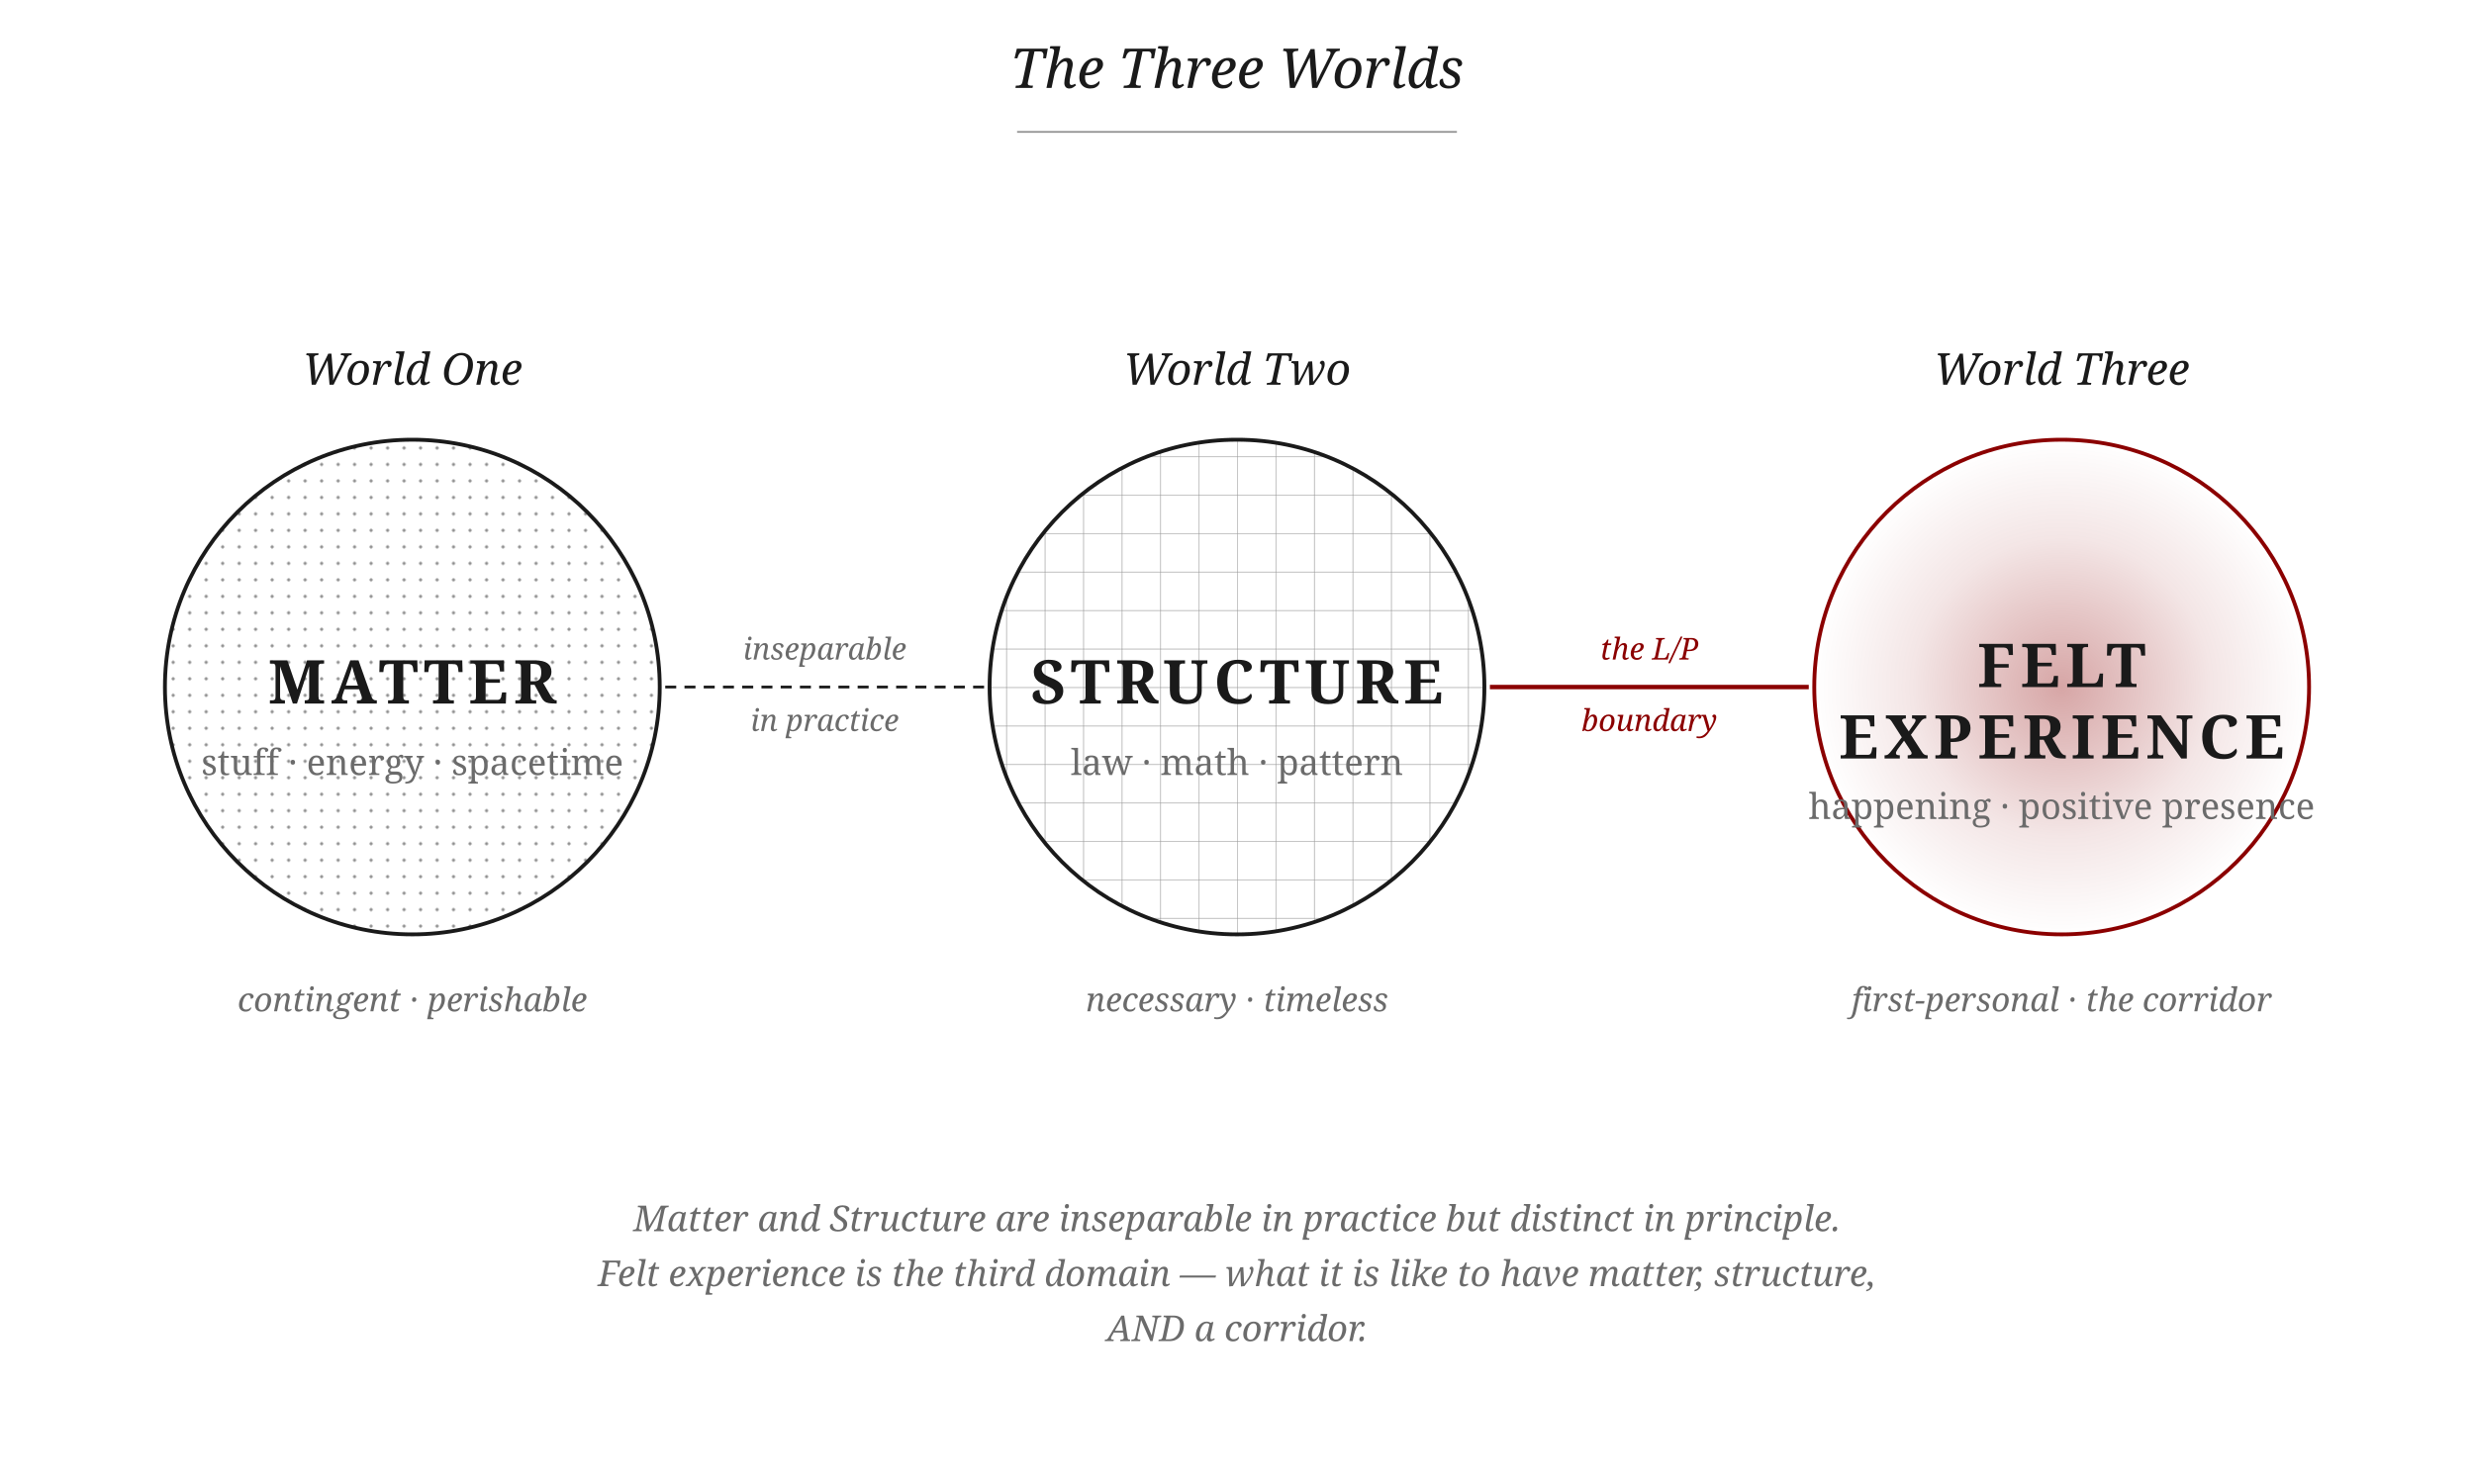
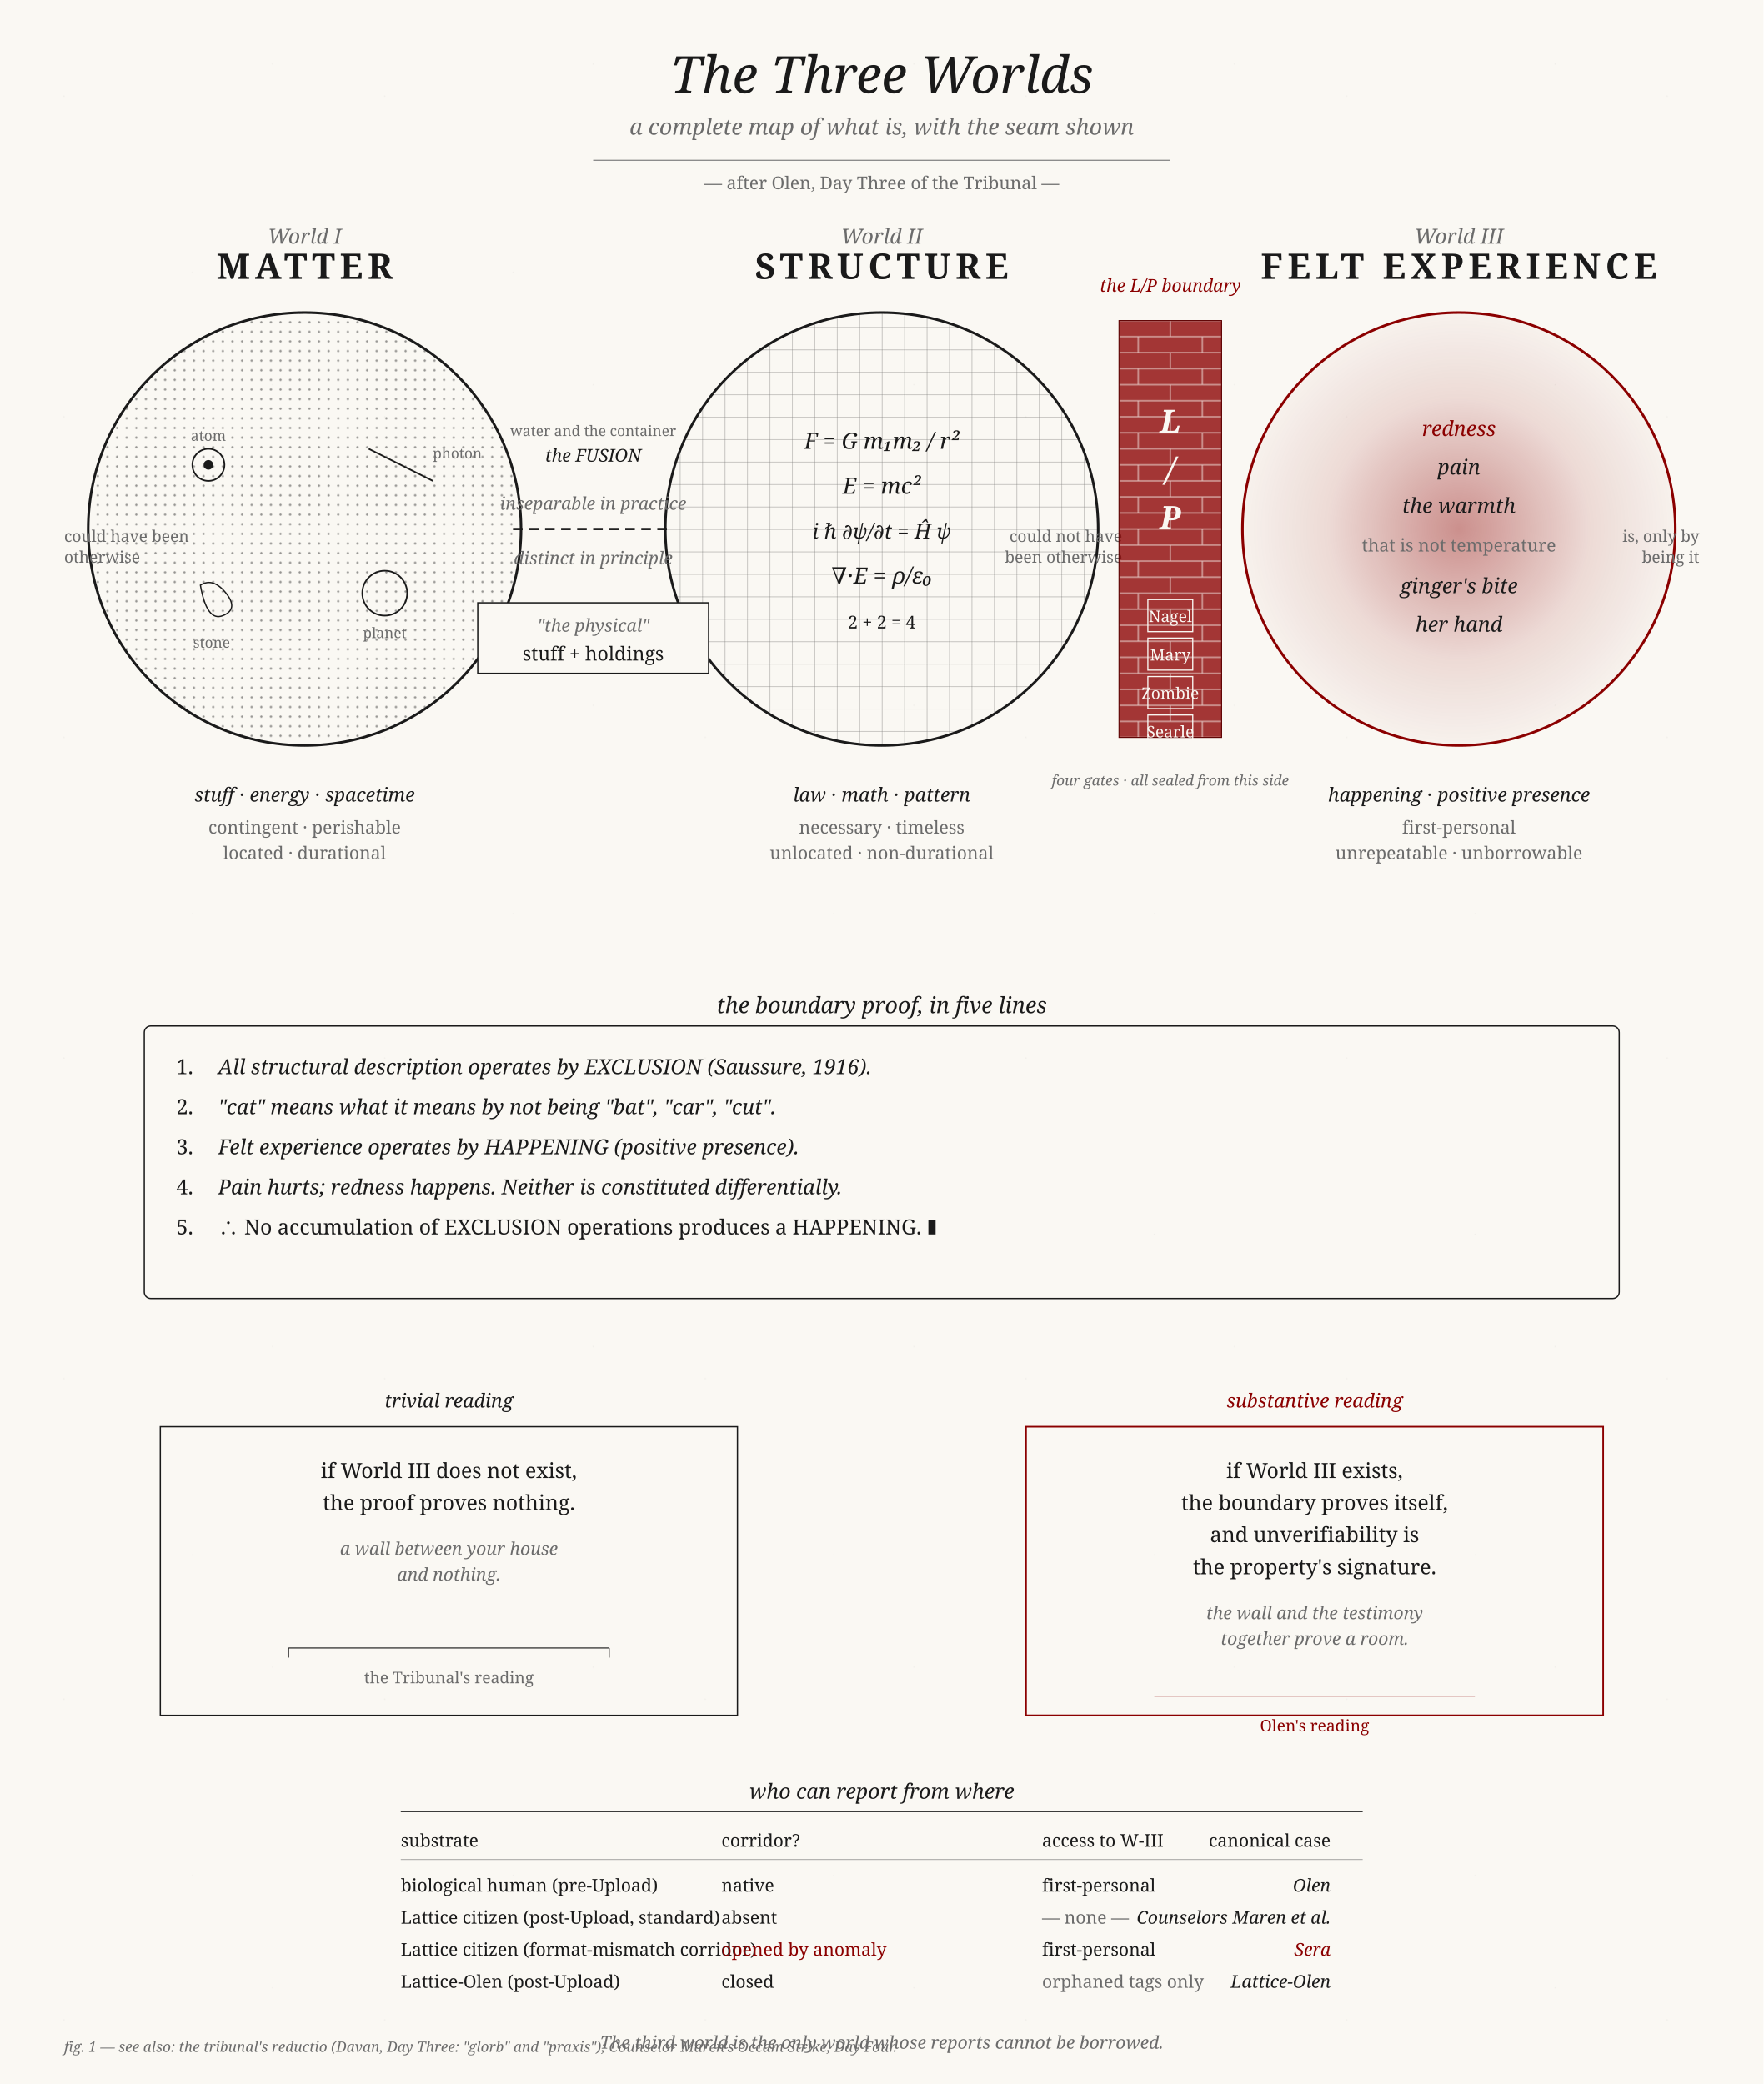
- <svg xmlns="http://www.w3.org/2000/svg" viewBox="0 0 900 540" font-family="serif" font-size="14" fill="#1A1A1A">
+ <svg xmlns="http://www.w3.org/2000/svg" viewBox="0 0 1100 1300" font-family="serif" fill="#1A1A1A">
  <defs>
-     <pattern id="dots" patternUnits="userSpaceOnUse" width="6" height="6">
-       <circle cx="3" cy="3" r="0.6" fill="#1A1A1A" opacity="0.45" />
-     </pattern>
-     <pattern id="grid" patternUnits="userSpaceOnUse" width="14" height="14">
-       <path d="M 14 0 L 0 0 0 14" fill="none" stroke="#1A1A1A" stroke-width="0.4" opacity="0.45" />
-     </pattern>
-     <radialGradient id="glow" cx="50%" cy="50%" r="50%">
-       <stop offset="0%" stop-color="#8B0000" stop-opacity="0.35" />
-       <stop offset="60%" stop-color="#8B0000" stop-opacity="0.10" />
+     <pattern id="paper" patternUnits="userSpaceOnUse" width="200" height="200">
+       <rect width="200" height="200" fill="#FAF8F3" />
+       <circle cx="40" cy="60" r="0.4" fill="#1A1A1A" opacity="0.05" />
+       <circle cx="120" cy="170" r="0.4" fill="#1A1A1A" opacity="0.05" />
+       <circle cx="170" cy="40" r="0.4" fill="#1A1A1A" opacity="0.05" />
+     </pattern>
+     <pattern id="dotsI" patternUnits="userSpaceOnUse" width="6" height="6">
+       <circle cx="3" cy="3" r="0.7" fill="#1A1A1A" opacity="0.45" />
+     </pattern>
+     <pattern id="gridII" patternUnits="userSpaceOnUse" width="14" height="14">
+       <path d="M 14 0 L 0 0 0 14" fill="none" stroke="#1A1A1A" stroke-width="0.4" opacity="0.55" />
+     </pattern>
+     <pattern id="brick" patternUnits="userSpaceOnUse" width="40" height="20">
+       <rect width="40" height="20" fill="#8B0000" opacity="0.78" />
+       <path d="M 0 0 L 40 0 M 0 20 L 40 20 M 20 0 L 20 10 M 0 10 L 40 10 M 0 10 L 0 20 M 40 10 L 40 20" stroke="#FAF8F3" stroke-width="0.6" opacity="0.7" />
+     </pattern>
+     <radialGradient id="phenomGlow" cx="50%" cy="50%" r="55%">
+       <stop offset="0%" stop-color="#8B0000" stop-opacity="0.42" />
+       <stop offset="55%" stop-color="#8B0000" stop-opacity="0.12" />
      <stop offset="100%" stop-color="#8B0000" stop-opacity="0" />
    </radialGradient>
+     <marker id="arr" viewBox="0 0 10 10" refX="9" refY="5" markerWidth="7" markerHeight="7" orient="auto-start-reverse">
+       <path d="M 0 0 L 10 5 L 0 10 Z" fill="#1A1A1A" />
+     </marker>
+     <marker id="arrR" viewBox="0 0 10 10" refX="9" refY="5" markerWidth="7" markerHeight="7" orient="auto-start-reverse">
+       <path d="M 0 0 L 10 5 L 0 10 Z" fill="#8B0000" />
+     </marker>
  </defs>
-   <text x="450" y="32" text-anchor="middle" font-style="italic" font-size="20">The Three Worlds</text>
-   <line x1="370" y1="48" x2="530" y2="48" stroke="#8A8A8A" stroke-width="0.6" />
-   <g transform="translate(150,250)">
-     <circle cx="0" cy="0" r="90" fill="url(#dots)" stroke="#1A1A1A" stroke-width="1.4" />
-     <text x="0" y="-110" text-anchor="middle" font-size="16" font-style="italic">World One</text>
-     <text x="0" y="6" text-anchor="middle" font-size="22" font-weight="bold" letter-spacing="2">MATTER</text>
-     <text x="0" y="32" text-anchor="middle" font-size="13" fill="#6B6B6B">stuff · energy · spacetime</text>
-     <text x="0" y="118" text-anchor="middle" font-size="12" fill="#6B6B6B" font-style="italic">contingent · perishable</text>
-   </g>
-   <g transform="translate(450,250)">
-     <circle cx="0" cy="0" r="90" fill="url(#grid)" stroke="#1A1A1A" stroke-width="1.4" />
-     <text x="0" y="-110" text-anchor="middle" font-size="16" font-style="italic">World Two</text>
-     <text x="0" y="6" text-anchor="middle" font-size="22" font-weight="bold" letter-spacing="2">STRUCTURE</text>
-     <text x="0" y="32" text-anchor="middle" font-size="13" fill="#6B6B6B">law · math · pattern</text>
-     <text x="0" y="118" text-anchor="middle" font-size="12" fill="#6B6B6B" font-style="italic">necessary · timeless</text>
-   </g>
-   <g transform="translate(750,250)">
-     <circle cx="0" cy="0" r="90" fill="url(#glow)" stroke="#8B0000" stroke-width="1.4" />
-     <text x="0" y="-110" text-anchor="middle" font-size="16" font-style="italic">World Three</text>
-     <text x="0" y="0" text-anchor="middle" font-size="22" font-weight="bold" letter-spacing="2">FELT</text>
-     <text x="0" y="26" text-anchor="middle" font-size="22" font-weight="bold" letter-spacing="2">EXPERIENCE</text>
-     <text x="0" y="48" text-anchor="middle" font-size="13" fill="#6B6B6B">happening · positive presence</text>
-     <text x="0" y="118" text-anchor="middle" font-size="12" fill="#6B6B6B" font-style="italic">first-personal · the corridor</text>
-   </g>
-   <line x1="242" y1="250" x2="358" y2="250" stroke="#1A1A1A" stroke-width="1" stroke-dasharray="4 3" />
-   <text x="300" y="240" text-anchor="middle" font-size="11" fill="#6B6B6B" font-style="italic">inseparable</text>
-   <text x="300" y="266" text-anchor="middle" font-size="11" fill="#6B6B6B" font-style="italic">in practice</text>
-   <line x1="542" y1="250" x2="658" y2="250" stroke="#8B0000" stroke-width="1.6" />
-   <text x="600" y="240" text-anchor="middle" font-size="11" fill="#8B0000" font-style="italic">the L/P</text>
-   <text x="600" y="266" text-anchor="middle" font-size="11" fill="#8B0000" font-style="italic">boundary</text>
-   <text x="450" y="448" text-anchor="middle" font-size="13" fill="#6B6B6B" font-style="italic">
-     Matter and Structure are inseparable in practice but distinct in principle.
-   </text>
-   <text x="450" y="468" text-anchor="middle" font-size="13" fill="#6B6B6B" font-style="italic">
-     Felt experience is the third domain — what it is like to have matter, structure,
-   </text>
-   <text x="450" y="488" text-anchor="middle" font-size="13" fill="#6B6B6B" font-style="italic">
-     AND a corridor.
+   <rect width="1100" height="1300" fill="url(#paper)" />
+   <text x="550" y="58" text-anchor="middle" font-style="italic" font-size="32">The Three Worlds</text>
+   <text x="550" y="84" text-anchor="middle" font-size="14" fill="#6B6B6B" font-style="italic">a complete map of what is, with the seam shown</text>
+   <line x1="370" y1="100" x2="730" y2="100" stroke="#8A8A8A" stroke-width="0.7" />
+   <text x="550" y="118" text-anchor="middle" font-size="11" fill="#6B6B6B">— after Olen, Day Three of the Tribunal —</text>
+   <g transform="translate(190,330)">
+     <text x="0" y="-178" text-anchor="middle" font-size="13" fill="#6B6B6B" font-style="italic">World I</text>
+     <text x="0" y="-156" text-anchor="middle" font-size="22" font-weight="bold" letter-spacing="3">MATTER</text>
+     <circle cx="0" cy="0" r="135" fill="url(#dotsI)" stroke="#1A1A1A" stroke-width="1.6" />
+     <g font-size="11" fill="#1A1A1A">
+       <circle cx="-60" cy="-40" r="10" fill="none" stroke="#1A1A1A" stroke-width="1" />
+       <circle cx="-60" cy="-40" r="3" fill="#1A1A1A" />
+       <text x="-60" y="-55" text-anchor="middle" font-size="9" fill="#6B6B6B">atom</text>
+       <line x1="40" y1="-50" x2="80" y2="-30" stroke="#1A1A1A" stroke-width="1" />
+       <text x="80" y="-44" font-size="9" fill="#6B6B6B">photon</text>
+       <circle cx="50" cy="40" r="14" fill="none" stroke="#1A1A1A" stroke-width="1" />
+       <text x="50" y="68" text-anchor="middle" font-size="9" fill="#6B6B6B">planet</text>
+       <path d="M -65 35 q 8 -5 16 5 q 8 10 -2 14 q -10 4 -14 -19 z" fill="none" stroke="#1A1A1A" stroke-width="0.8" />
+       <text x="-58" y="74" text-anchor="middle" font-size="9" fill="#6B6B6B">stone</text>
+     </g>
+     <text x="0" y="170" text-anchor="middle" font-size="12" font-style="italic">stuff · energy · spacetime</text>
+     <text x="0" y="190" text-anchor="middle" font-size="11" fill="#6B6B6B">contingent · perishable</text>
+     <text x="0" y="206" text-anchor="middle" font-size="11" fill="#6B6B6B">located · durational</text>
+     <g transform="translate(-150,8)" font-size="10" fill="#6B6B6B">
+       <text>could have been</text>
+       <text y="13">otherwise</text>
+     </g>
+   </g>
+   <g transform="translate(550,330)">
+     <text x="0" y="-178" text-anchor="middle" font-size="13" fill="#6B6B6B" font-style="italic">World II</text>
+     <text x="0" y="-156" text-anchor="middle" font-size="22" font-weight="bold" letter-spacing="3">STRUCTURE</text>
+     <circle cx="0" cy="0" r="135" fill="url(#gridII)" stroke="#1A1A1A" stroke-width="1.6" />
+     <g font-family="serif" font-size="14" fill="#1A1A1A">
+       <text x="0" y="-50" text-anchor="middle" font-style="italic">F = G m₁m₂ / r²</text>
+       <text x="0" y="-22" text-anchor="middle" font-style="italic">E = mc²</text>
+       <text x="0" y="6" text-anchor="middle" font-style="italic" font-size="13">i ℏ ∂ψ/∂t = Ĥ ψ</text>
+       <text x="0" y="34" text-anchor="middle" font-style="italic">∇·E = ρ/ε₀</text>
+       <text x="0" y="62" text-anchor="middle" font-size="11">2 + 2 = 4</text>
+     </g>
+     <text x="0" y="170" text-anchor="middle" font-size="12" font-style="italic">law · math · pattern</text>
+     <text x="0" y="190" text-anchor="middle" font-size="11" fill="#6B6B6B">necessary · timeless</text>
+     <text x="0" y="206" text-anchor="middle" font-size="11" fill="#6B6B6B">unlocated · non-durational</text>
+     <g transform="translate(150,8)" font-size="10" fill="#6B6B6B" text-anchor="end">
+       <text>could not have</text>
+       <text y="13">been otherwise</text>
+     </g>
+   </g>
+   <g transform="translate(910,330)">
+     <text x="0" y="-178" text-anchor="middle" font-size="13" fill="#6B6B6B" font-style="italic">World III</text>
+     <text x="0" y="-156" text-anchor="middle" font-size="22" font-weight="bold" letter-spacing="3" fill="#1A1A1A">FELT EXPERIENCE</text>
+     <circle cx="0" cy="0" r="135" fill="url(#phenomGlow)" stroke="#8B0000" stroke-width="1.6" />
+     <g font-size="13" fill="#1A1A1A">
+       <text x="0" y="-58" text-anchor="middle" font-style="italic" fill="#8B0000">redness</text>
+       <text x="0" y="-34" text-anchor="middle" font-style="italic">pain</text>
+       <text x="0" y="-10" text-anchor="middle" font-style="italic">the warmth</text>
+       <text x="0" y="14" text-anchor="middle" font-size="11" fill="#6B6B6B">that is not temperature</text>
+       <text x="0" y="40" text-anchor="middle" font-style="italic">ginger's bite</text>
+       <text x="0" y="64" text-anchor="middle" font-style="italic">her hand</text>
+     </g>
+     <text x="0" y="170" text-anchor="middle" font-size="12" font-style="italic">happening · positive presence</text>
+     <text x="0" y="190" text-anchor="middle" font-size="11" fill="#6B6B6B">first-personal</text>
+     <text x="0" y="206" text-anchor="middle" font-size="11" fill="#6B6B6B">unrepeatable · unborrowable</text>
+     <g transform="translate(150,8)" font-size="10" fill="#6B6B6B" text-anchor="end">
+       <text>is, only by</text>
+       <text y="13">being it</text>
+     </g>
+   </g>
+   <g transform="translate(370,330)">
+     <line x1="-50" y1="0" x2="50" y2="0" stroke="#1A1A1A" stroke-width="1.4" stroke-dasharray="6 4" />
+     <line x1="-50" y1="0" x2="50" y2="0" stroke="#1A1A1A" stroke-width="3" opacity="0.0" />
+     <text x="0" y="-12" text-anchor="middle" font-size="11" fill="#6B6B6B" font-style="italic">inseparable in practice</text>
+     <text x="0" y="22" text-anchor="middle" font-size="11" fill="#6B6B6B" font-style="italic">distinct in principle</text>
+     <g transform="translate(0,68)">
+       <rect x="-72" y="-22" width="144" height="44" fill="#FAF8F3" stroke="#1A1A1A" stroke-width="0.8" />
+       <text x="0" y="-4" text-anchor="middle" font-size="11" font-style="italic" fill="#6B6B6B">"the physical"</text>
+       <text x="0" y="14" text-anchor="middle" font-size="12">stuff + holdings</text>
+     </g>
+     <text x="0" y="-42" text-anchor="middle" font-size="11" fill="#1A1A1A" font-style="italic">the FUSION</text>
+     <text x="0" y="-58" text-anchor="middle" font-size="9" fill="#6B6B6B">water and the container</text>
+   </g>
+   <g transform="translate(730,330)">
+     <rect x="-32" y="-130" width="64" height="260" fill="url(#brick)" stroke="#5C0000" stroke-width="0.6" />
+     <text x="0" y="-148" text-anchor="middle" font-size="11" fill="#8B0000" font-style="italic">the L/P boundary</text>
+     <g font-size="20" fill="#FAF8F3" font-style="italic" font-weight="bold">
+       <text x="0" y="-60" text-anchor="middle">L</text>
+       <text x="0" y="-30" text-anchor="middle">/</text>
+       <text x="0" y="0" text-anchor="middle">P</text>
+     </g>
+     <g font-size="10" fill="#FAF8F3">
+       <rect x="-14" y="44" width="28" height="20" fill="none" stroke="#FAF8F3" stroke-width="0.7" />
+       <text x="0" y="58" text-anchor="middle">Nagel</text>
+       <rect x="-14" y="68" width="28" height="20" fill="none" stroke="#FAF8F3" stroke-width="0.7" />
+       <text x="0" y="82" text-anchor="middle">Mary</text>
+       <rect x="-14" y="92" width="28" height="20" fill="none" stroke="#FAF8F3" stroke-width="0.7" />
+       <text x="0" y="106" text-anchor="middle">Zombie</text>
+       <rect x="-14" y="116" width="28" height="20" fill="none" stroke="#FAF8F3" stroke-width="0.7" />
+       <text x="0" y="130" text-anchor="middle">Searle</text>
+     </g>
+     <text x="0" y="160" text-anchor="middle" font-size="9" fill="#6B6B6B" font-style="italic">four gates · all sealed from this side</text>
+   </g>
+   <g transform="translate(550,640)">
+     <rect x="-460" y="0" width="920" height="170" fill="none" stroke="#1A1A1A" stroke-width="0.8" rx="4" />
+     <text x="0" y="-8" text-anchor="middle" font-size="14" font-style="italic" fill="#1A1A1A">the boundary proof, in five lines</text>
+     <g font-size="13" fill="#1A1A1A">
+       <text x="-440" y="30">1.</text>
+       <text x="-414" y="30" font-style="italic">All structural description operates by EXCLUSION (Saussure, 1916).</text>
+       <text x="-440" y="55">2.</text>
+       <text x="-414" y="55" font-style="italic">"cat" means what it means by not being "bat", "car", "cut".</text>
+       <text x="-440" y="80">3.</text>
+       <text x="-414" y="80" font-style="italic">Felt experience operates by HAPPENING (positive presence).</text>
+       <text x="-440" y="105">4.</text>
+       <text x="-414" y="105" font-style="italic">Pain hurts; redness happens. Neither is constituted differentially.</text>
+       <text x="-440" y="130">5.</text>
+       <text x="-414" y="130">∴ No accumulation of EXCLUSION operations produces a HAPPENING. ∎</text>
+     </g>
+   </g>
+   <g transform="translate(280,890)">
+     <text x="0" y="-12" text-anchor="middle" font-size="12" font-style="italic">trivial reading</text>
+     <rect x="-180" y="0" width="360" height="180" fill="none" stroke="#1A1A1A" stroke-width="0.8" />
+     <text x="0" y="32" text-anchor="middle" font-size="13">if World III does not exist,</text>
+     <text x="0" y="52" text-anchor="middle" font-size="13">the proof proves nothing.</text>
+     <text x="0" y="80" text-anchor="middle" font-size="11" fill="#6B6B6B" font-style="italic">a wall between your house</text>
+     <text x="0" y="96" text-anchor="middle" font-size="11" fill="#6B6B6B" font-style="italic">and nothing.</text>
+     <g transform="translate(0,138)">
+       <line x1="-100" y1="0" x2="100" y2="0" stroke="#1A1A1A" stroke-width="0.6" />
+       <line x1="-100" y1="0" x2="-100" y2="6" stroke="#1A1A1A" stroke-width="0.6" />
+       <line x1="100" y1="0" x2="100" y2="6" stroke="#1A1A1A" stroke-width="0.6" />
+       <text x="0" y="22" text-anchor="middle" font-size="10" fill="#6B6B6B">the Tribunal's reading</text>
+     </g>
+   </g>
+   <g transform="translate(820,890)">
+     <text x="0" y="-12" text-anchor="middle" font-size="12" font-style="italic" fill="#8B0000">substantive reading</text>
+     <rect x="-180" y="0" width="360" height="180" fill="none" stroke="#8B0000" stroke-width="1" />
+     <text x="0" y="32" text-anchor="middle" font-size="13">if World III exists,</text>
+     <text x="0" y="52" text-anchor="middle" font-size="13">the boundary proves itself,</text>
+     <text x="0" y="72" text-anchor="middle" font-size="13">and unverifiability is</text>
+     <text x="0" y="92" text-anchor="middle" font-size="13">the property's signature.</text>
+     <text x="0" y="120" text-anchor="middle" font-size="11" fill="#6B6B6B" font-style="italic">the wall and the testimony</text>
+     <text x="0" y="136" text-anchor="middle" font-size="11" fill="#6B6B6B" font-style="italic">together prove a room.</text>
+     <g transform="translate(0,168)">
+       <line x1="-100" y1="0" x2="100" y2="0" stroke="#8B0000" stroke-width="0.6" />
+       <text x="0" y="22" text-anchor="middle" font-size="10" fill="#8B0000">Olen's reading</text>
+     </g>
+   </g>
+   <g transform="translate(550,1130)">
+     <text x="0" y="-8" text-anchor="middle" font-size="13" font-style="italic">who can report from where</text>
+     <line x1="-300" y1="0" x2="300" y2="0" stroke="#1A1A1A" stroke-width="0.8" />
+     <g font-size="11" fill="#1A1A1A">
+       <text x="-300" y="22">substrate</text>
+       <text x="-100" y="22">corridor?</text>
+       <text x="100" y="22">access to W-III</text>
+       <text x="280" y="22" text-anchor="end">canonical case</text>
+       <line x1="-300" y1="30" x2="300" y2="30" stroke="#8A8A8A" stroke-width="0.4" />
+       <text x="-300" y="50">biological human (pre-Upload)</text>
+       <text x="-100" y="50">native</text>
+       <text x="100" y="50">first-personal</text>
+       <text x="280" y="50" text-anchor="end" font-style="italic">Olen</text>
+       <text x="-300" y="70">Lattice citizen (post-Upload, standard)</text>
+       <text x="-100" y="70">absent</text>
+       <text x="100" y="70" fill="#6B6B6B">— none —</text>
+       <text x="280" y="70" text-anchor="end" font-style="italic">Counselors Maren et al.</text>
+       <text x="-300" y="90">Lattice citizen (format-mismatch corridor)</text>
+       <text x="-100" y="90" fill="#8B0000">opened by anomaly</text>
+       <text x="100" y="90">first-personal</text>
+       <text x="280" y="90" text-anchor="end" font-style="italic" fill="#8B0000">Sera</text>
+       <text x="-300" y="110">Lattice-Olen (post-Upload)</text>
+       <text x="-100" y="110">closed</text>
+       <text x="100" y="110" fill="#6B6B6B">orphaned tags only</text>
+       <text x="280" y="110" text-anchor="end" font-style="italic">Lattice-Olen</text>
+     </g>
+     <text x="0" y="148" text-anchor="middle" font-size="11" fill="#6B6B6B" font-style="italic">
+       The third world is the only world whose reports cannot be borrowed.
+     </text>
+   </g>
+   <text x="40" y="1280" font-size="9" fill="#6B6B6B" font-style="italic">
+     fig. 1 — see also: the tribunal's reductio (Davan, Day Three: "glorb" and "praxis"); Counselor Maren's Occam Strike, Day Four.
  </text>
</svg>
